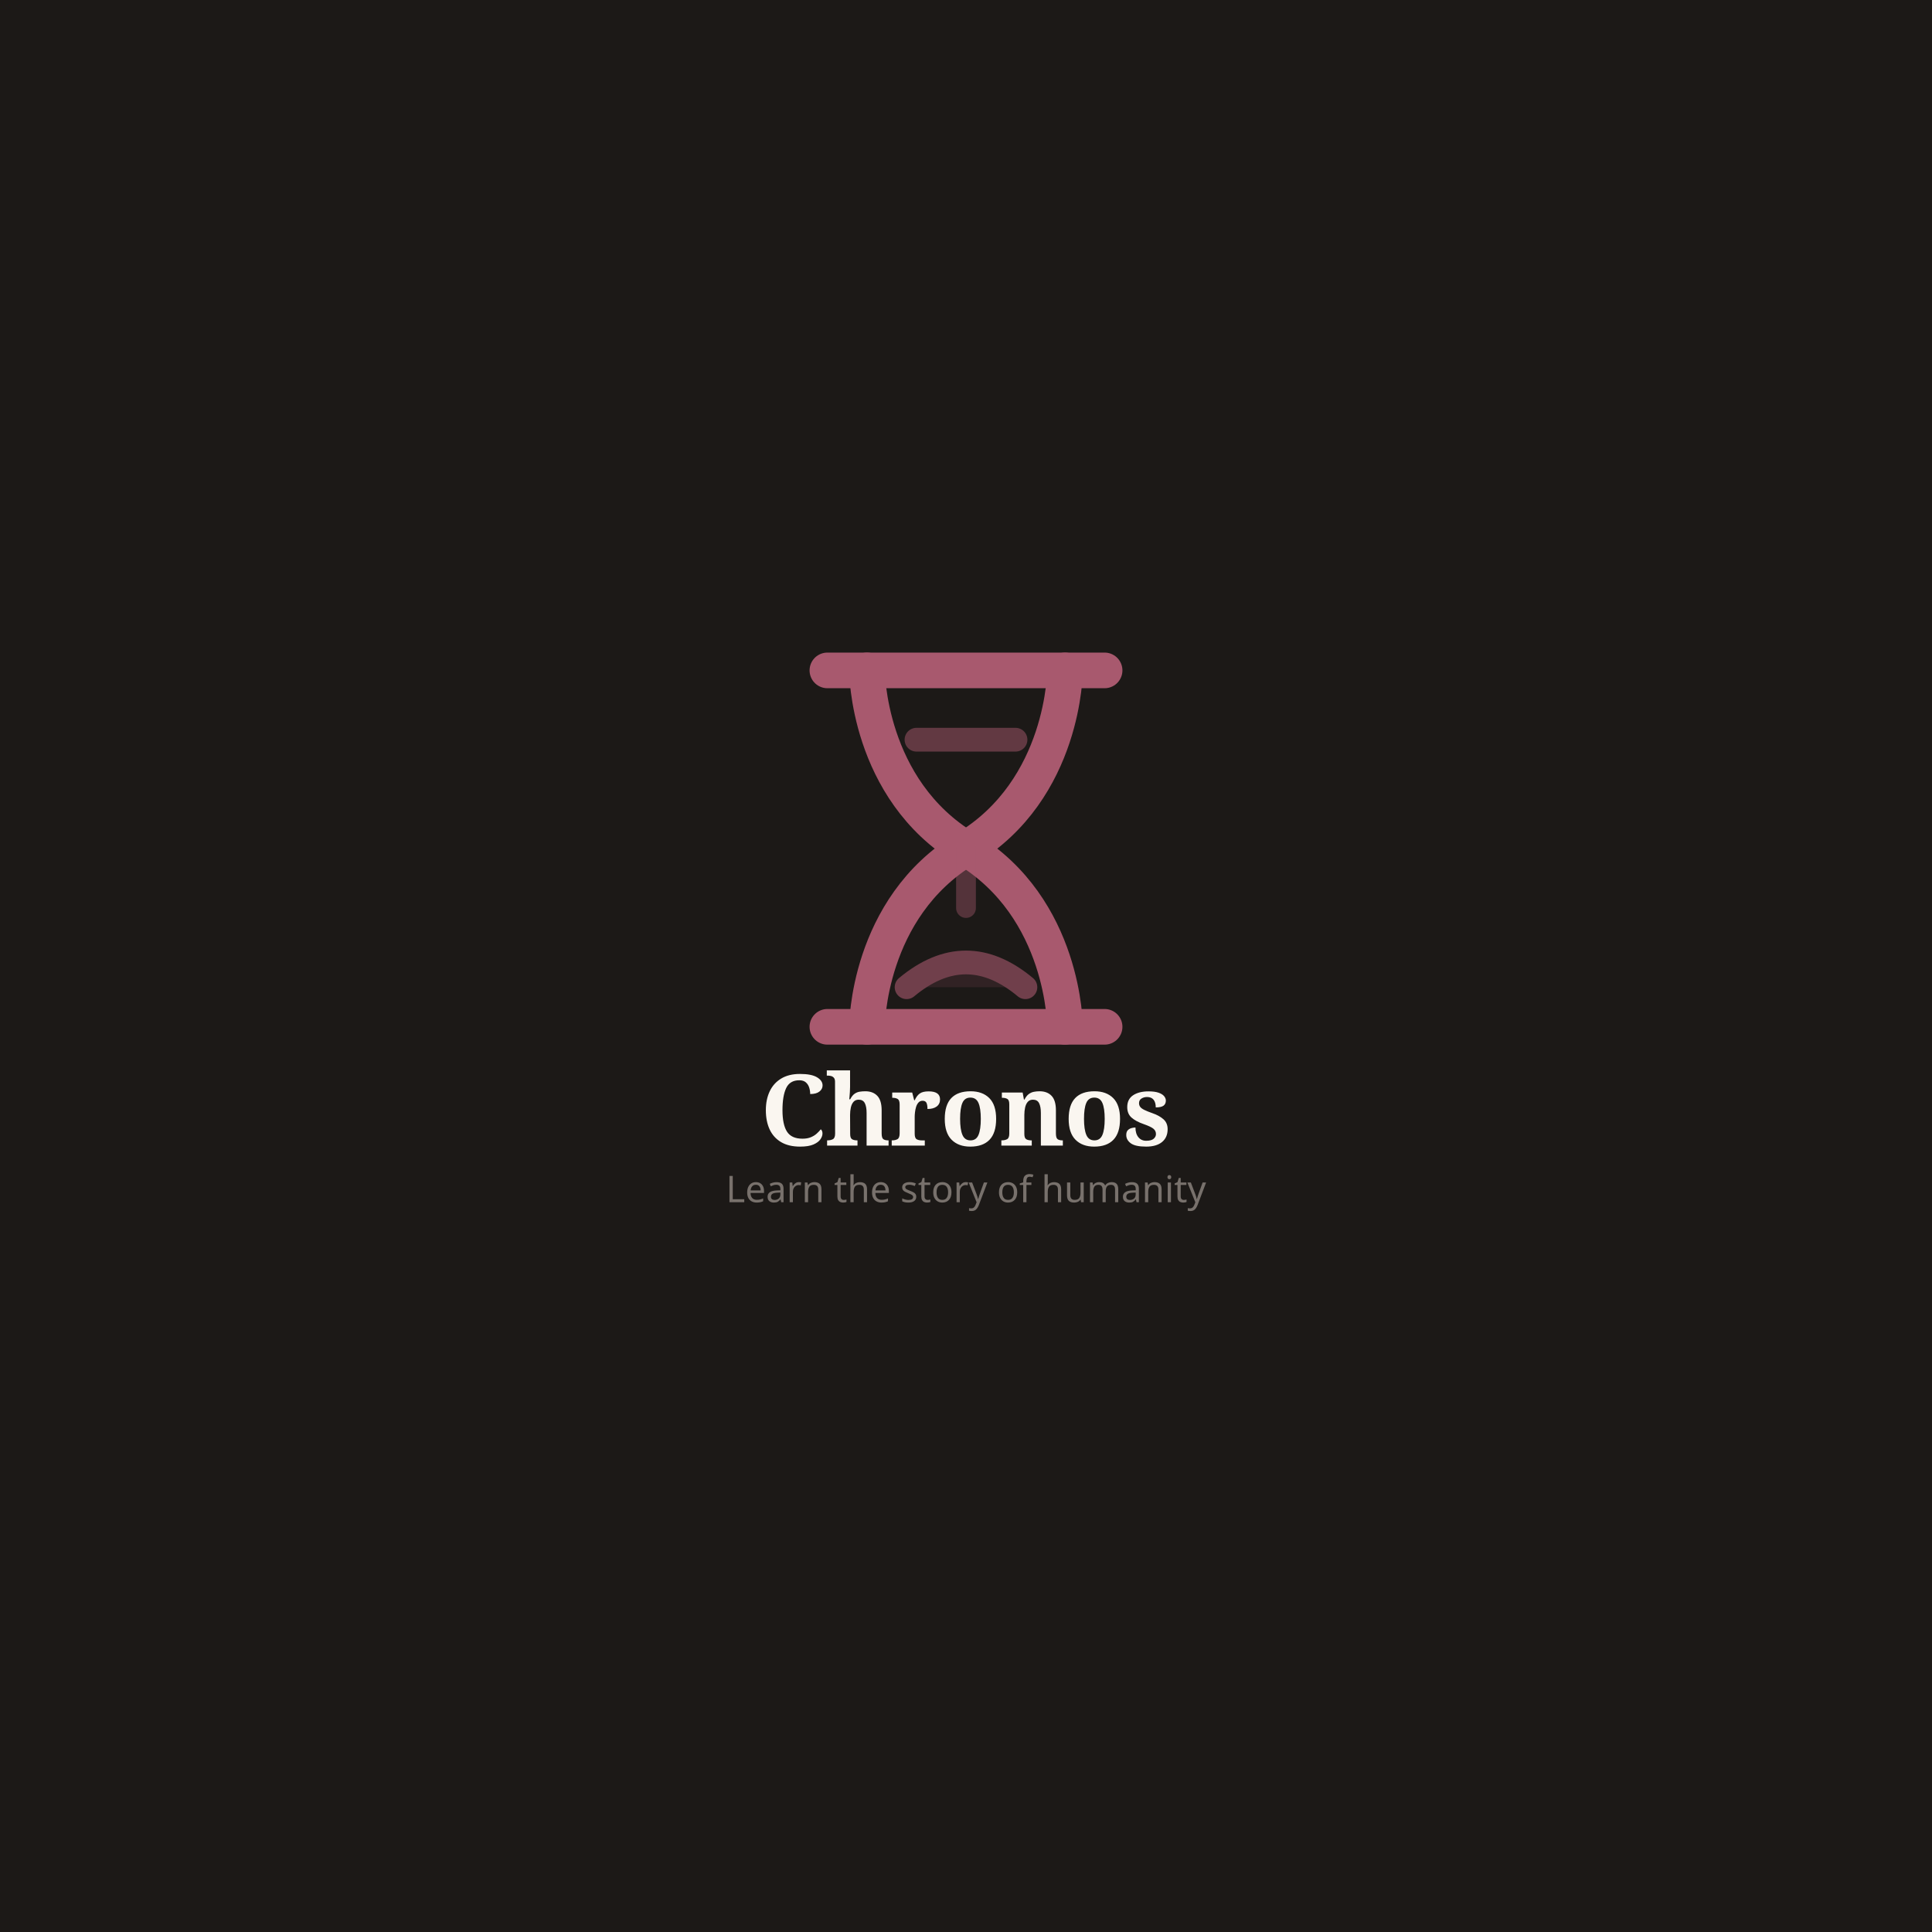
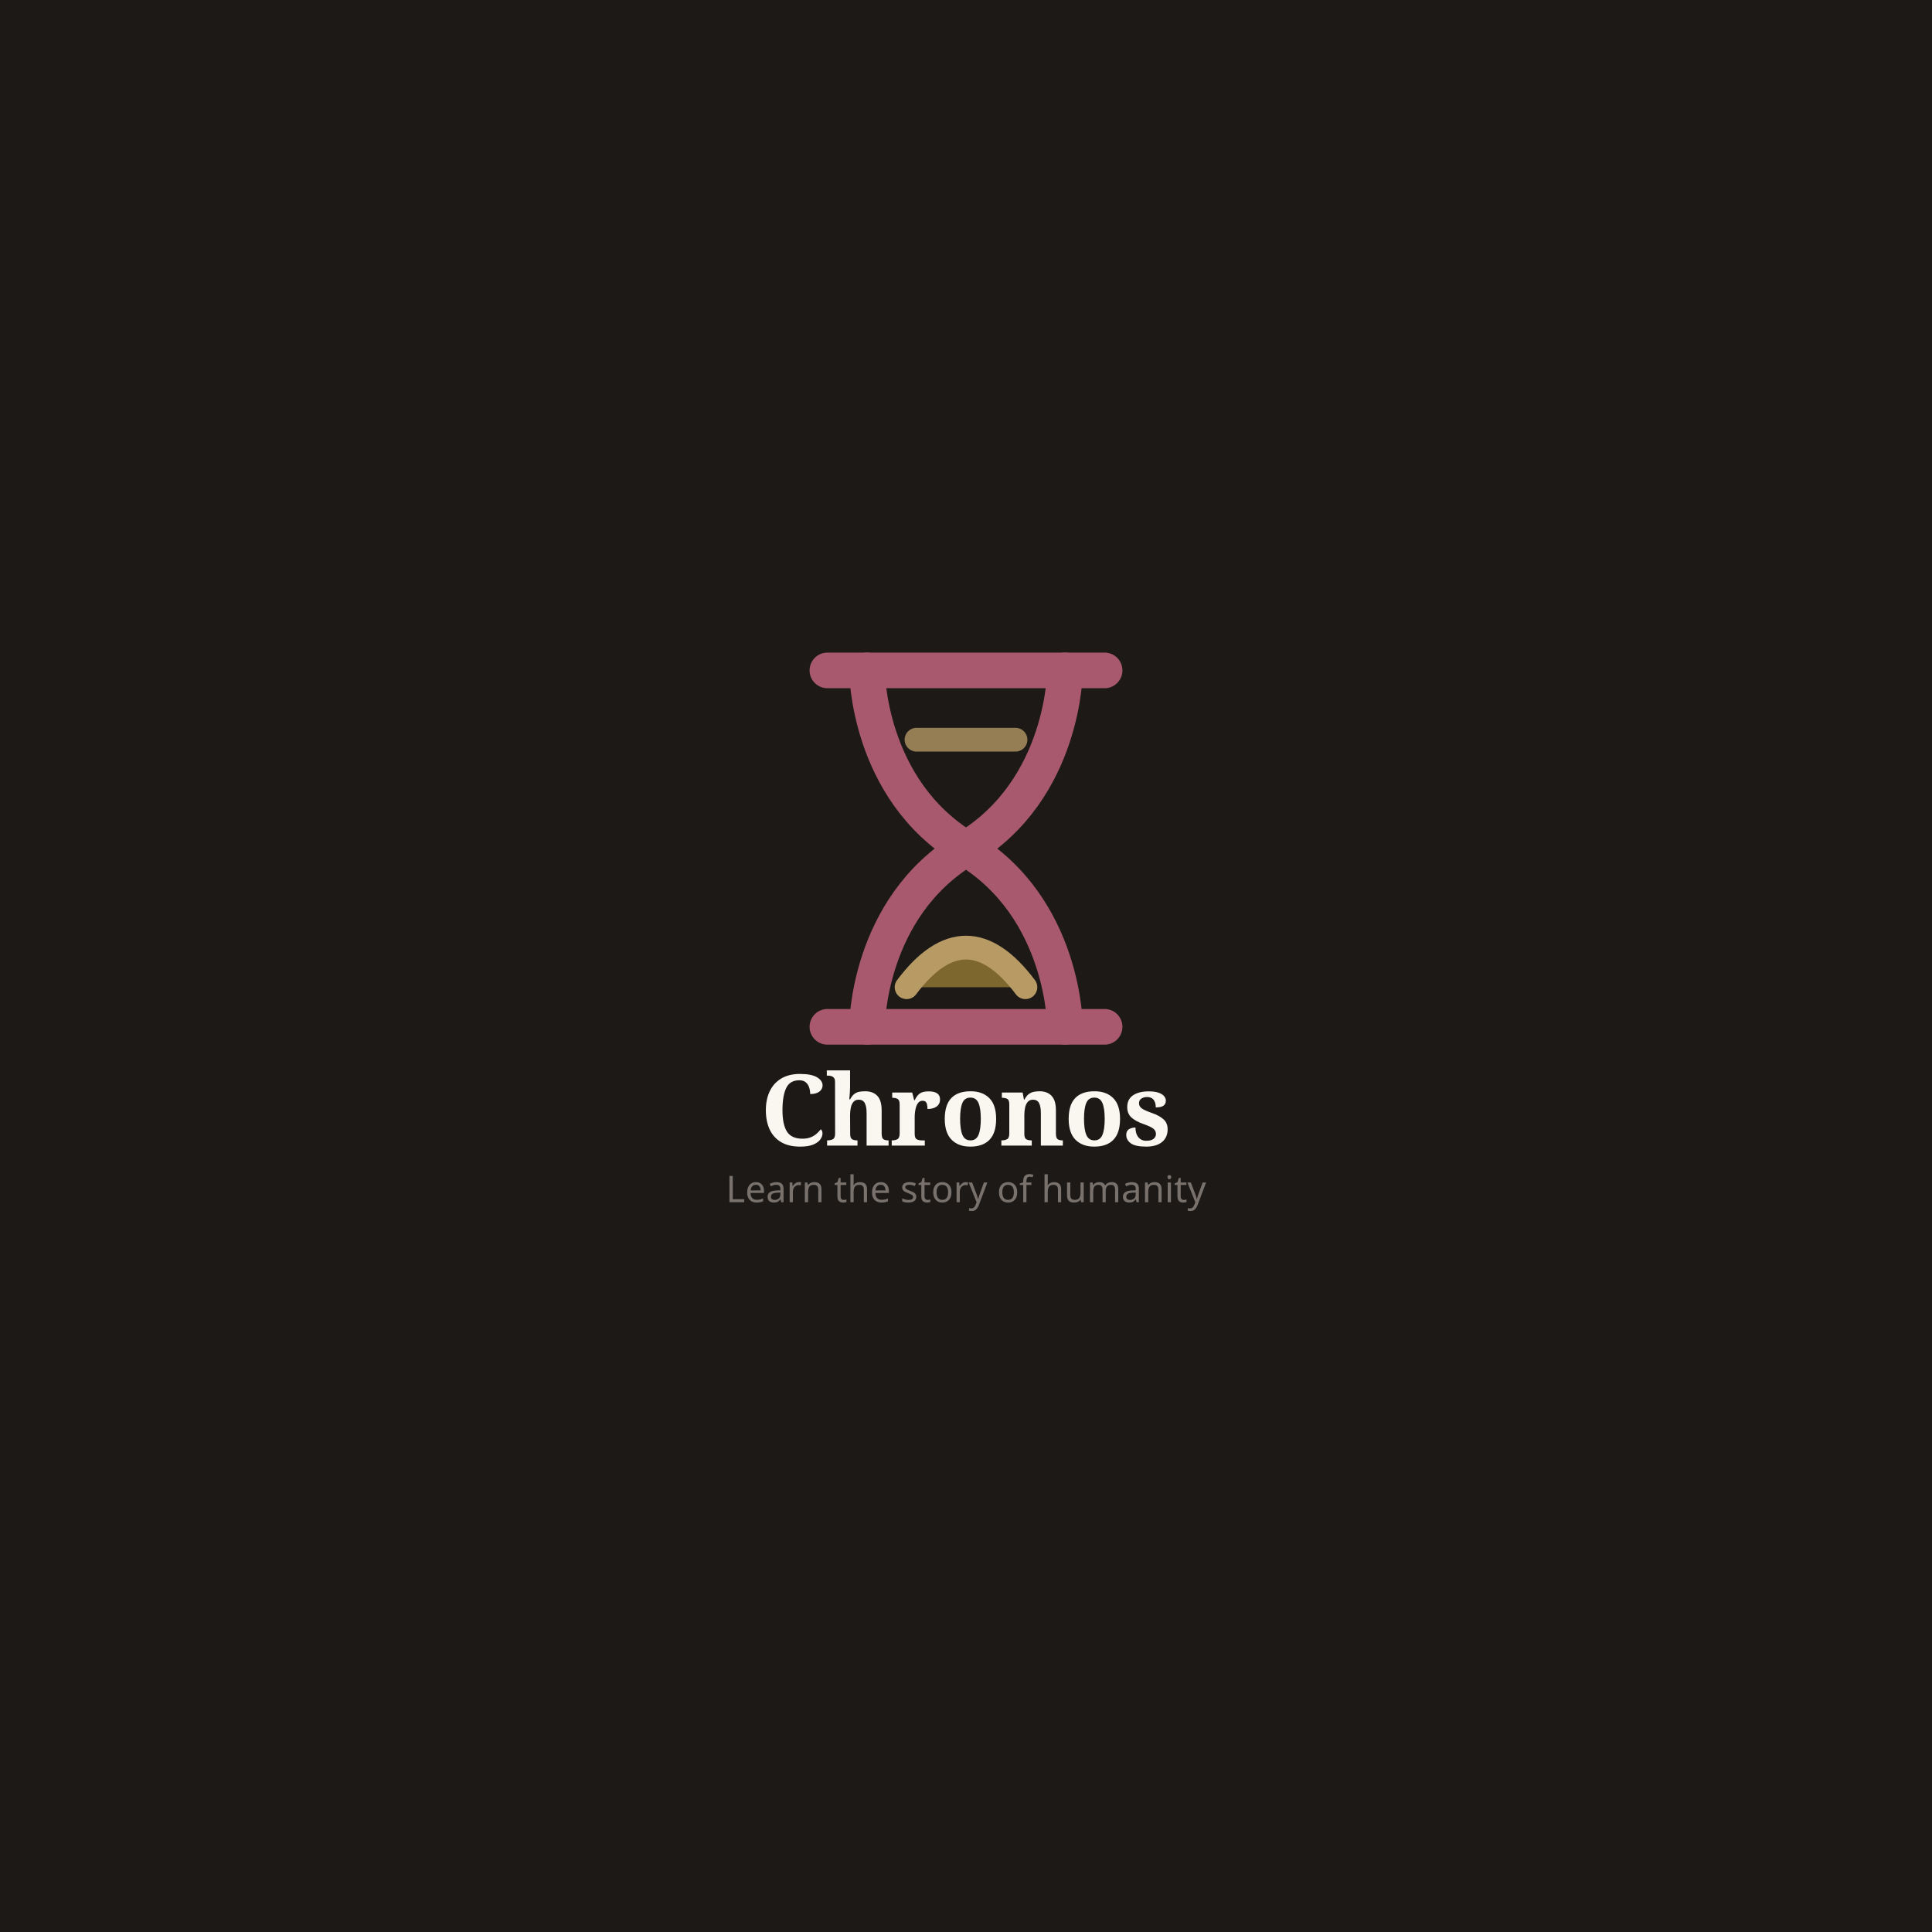
<svg xmlns="http://www.w3.org/2000/svg" width="2732" height="2732" viewBox="0 0 2732 2732">
  <rect width="2732" height="2732" fill="#1C1917" />
  <g transform="translate(1366, 1200) scale(28)" stroke="#A8596E" stroke-width="1.8" stroke-linecap="round" stroke-linejoin="round" fill="none">
    <line x1="-7" y1="-9" x2="7" y2="-9" />
    <line x1="-7" y1="9" x2="7" y2="9" />
    <path d="M-5 -9 C-5 -9 -5 -3 0 0 C-5 3 -5 9 -5 9" />
    <path d="M5 -9 C5 -9 5 -3 0 0 C5 3 5 9 5 9" />
-     <path d="M-2.5 -5.5 L2.5 -5.5" stroke-width="1.2" opacity="0.5" />
-     <line x1="0" y1="0" x2="0" y2="3" stroke-width="1" opacity="0.4" />
-     <path d="M-3 7 Q0 4.5 3 7" stroke-width="1.2" fill="#A8596E" fill-opacity="0.25" opacity="0.6" />
+     <path d="M-2.5 -5.5 L2.5 -5.5" stroke="#C9A96E" stroke-width="1.2" opacity="0.7" />
+     <path d="M-3 7 Q0 3 3 7" stroke="#C9A96E" stroke-width="1.2" fill="#B8943E" fill-opacity="0.7" opacity="0.9" />
  </g>
  <text x="1366" y="1620" text-anchor="middle" font-family="Georgia, serif" font-size="140" font-weight="700" fill="#FAF6F0" letter-spacing="-2">Chronos</text>
  <text x="1366" y="1700" text-anchor="middle" font-family="system-ui, sans-serif" font-size="52" font-weight="400" fill="#78716C">Learn the story of humanity</text>
</svg>
